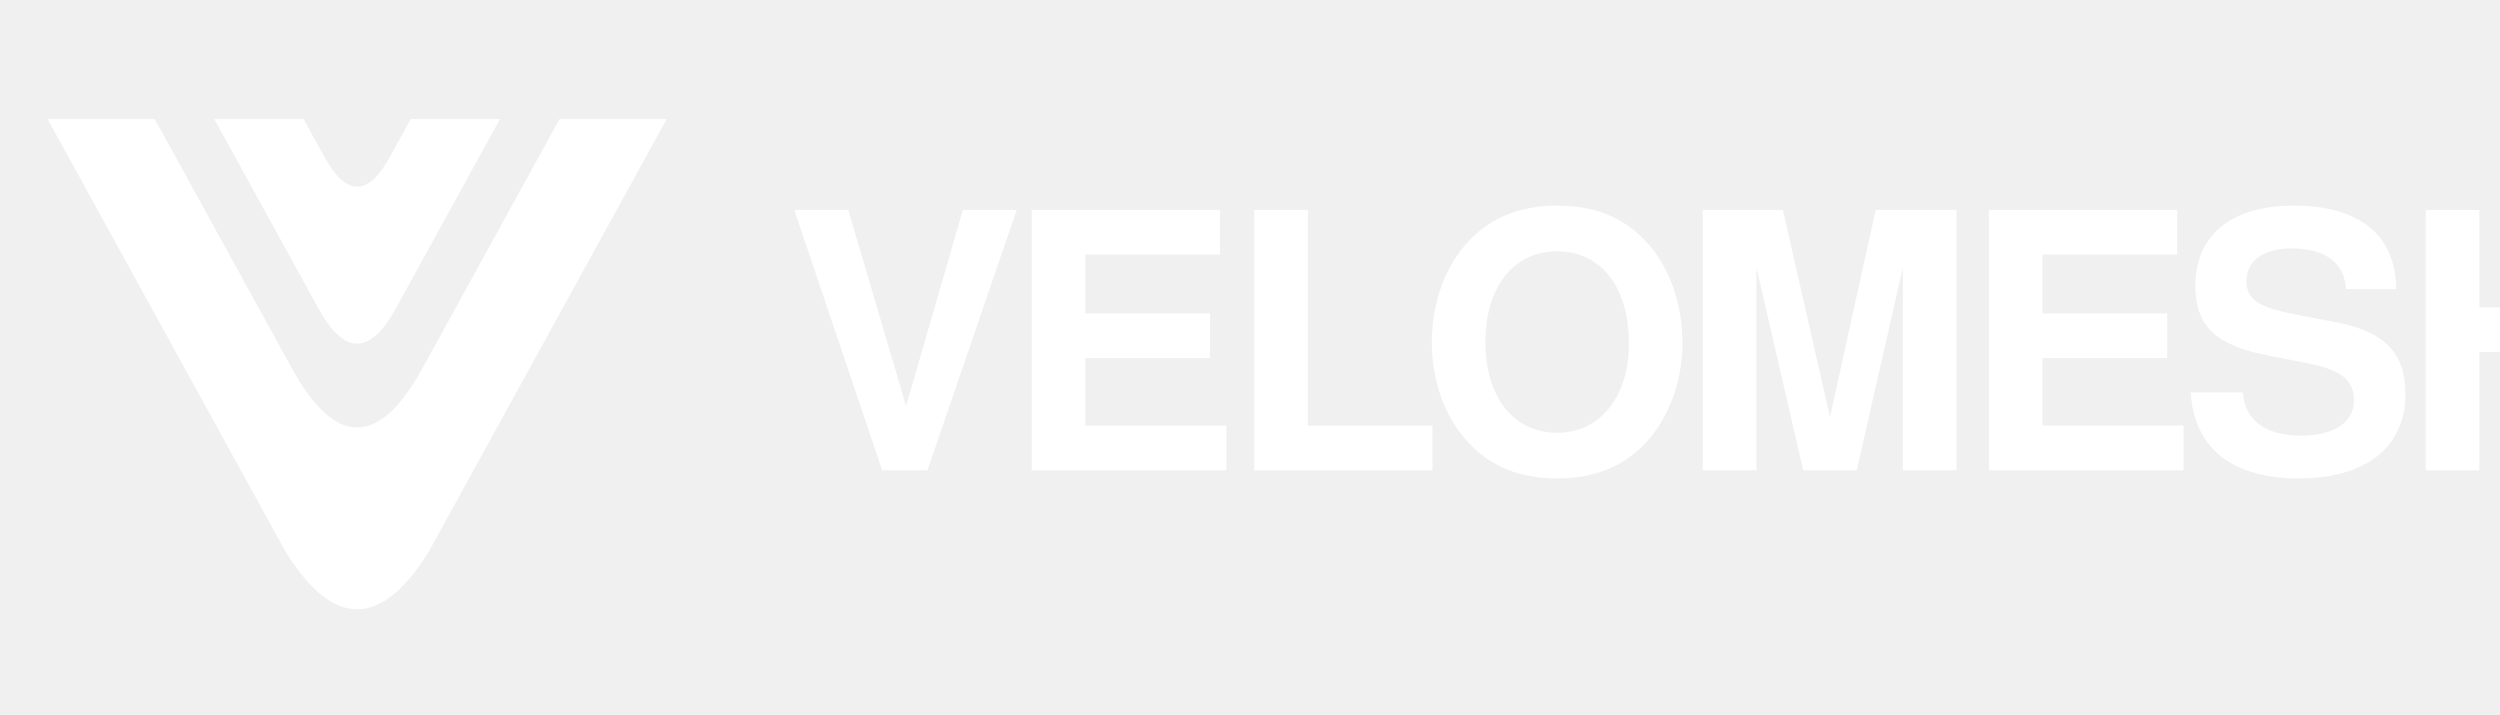
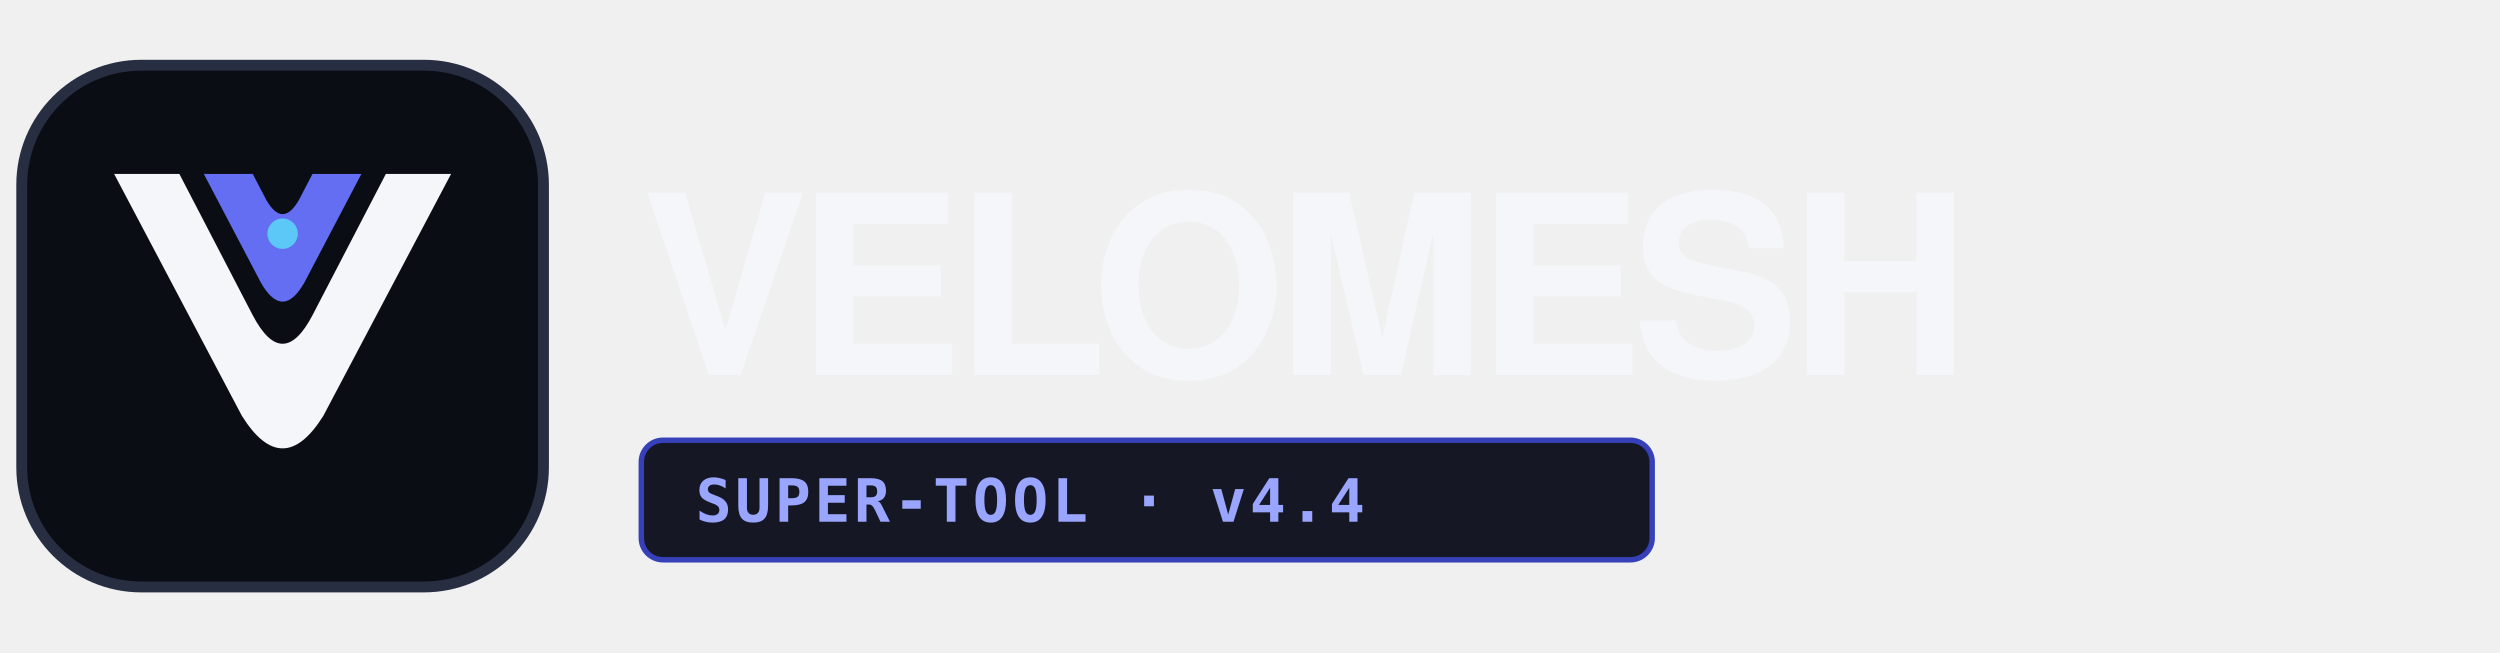
- <svg xmlns="http://www.w3.org/2000/svg" viewBox="0 0 420 120" fill="none" role="img" aria-label="VeloMesh Primary Swiss Lockup">
-   <path fill="#ffffff" d="M8 20 H26 L49 61.82 Q60 81.82 71 61.82 L94 20 H112 L72 92.73 Q60 112 48 92.73 Z" />
-   <path fill="#ffffff" d="M36 20 H51 L54.5 26.36 Q60 36.36 65.5 26.36 L69 20 H84 L66.5 51.82 Q60 63.64 53.5 51.82 Z" />
-   <text x="132" y="79" fill="#ffffff" font-family="Switzer, Helvetica Neue, Helvetica, Arial, sans-serif" font-size="60" font-weight="600" letter-spacing="-0.045em">VELOMESH</text>
+ <svg xmlns="http://www.w3.org/2000/svg" width="460" height="120" viewBox="0 0 460 120" fill="none" role="img" aria-label="VeloMesh Product Lockup">
+   <rect x="4" y="12" width="96" height="96" rx="22" fill="#0B0D14" stroke="#282E42" stroke-width="2" />
+   <path fill="#F5F6FA" d="M21 32 H33 L46.5 58 Q52 68.5 57.5 58 L71 32 H83 L59.5 76.5 Q52 88.5 44.5 76.5 Z" />
+   <path fill="#636EF2" d="M37.5 32 H46.5 L49 36.8 Q52 42 55 36.8 L57.5 32 H66.5 L56 52 Q52 59 48 52 Z" />
+   <circle cx="52" cy="43" r="2.8" fill="#5CC8F8" />
+   <text x="118" y="69" fill="#F5F6FA" font-family="Switzer, Helvetica Neue, Helvetica, Arial, sans-serif" font-size="46" font-weight="600" letter-spacing="-0.035em">VELOMESH</text>
+   <rect x="118" y="81" width="186" height="22" rx="4" fill="#151824" stroke="#3640B8" stroke-width="1" />
+   <text x="128" y="96" fill="#9AA5FF" font-family="ui-monospace, SFMono-Regular, Menlo, monospace" font-size="11" font-weight="600" letter-spacing="0.06em">SUPER-TOOL · v4.4</text>
</svg>
